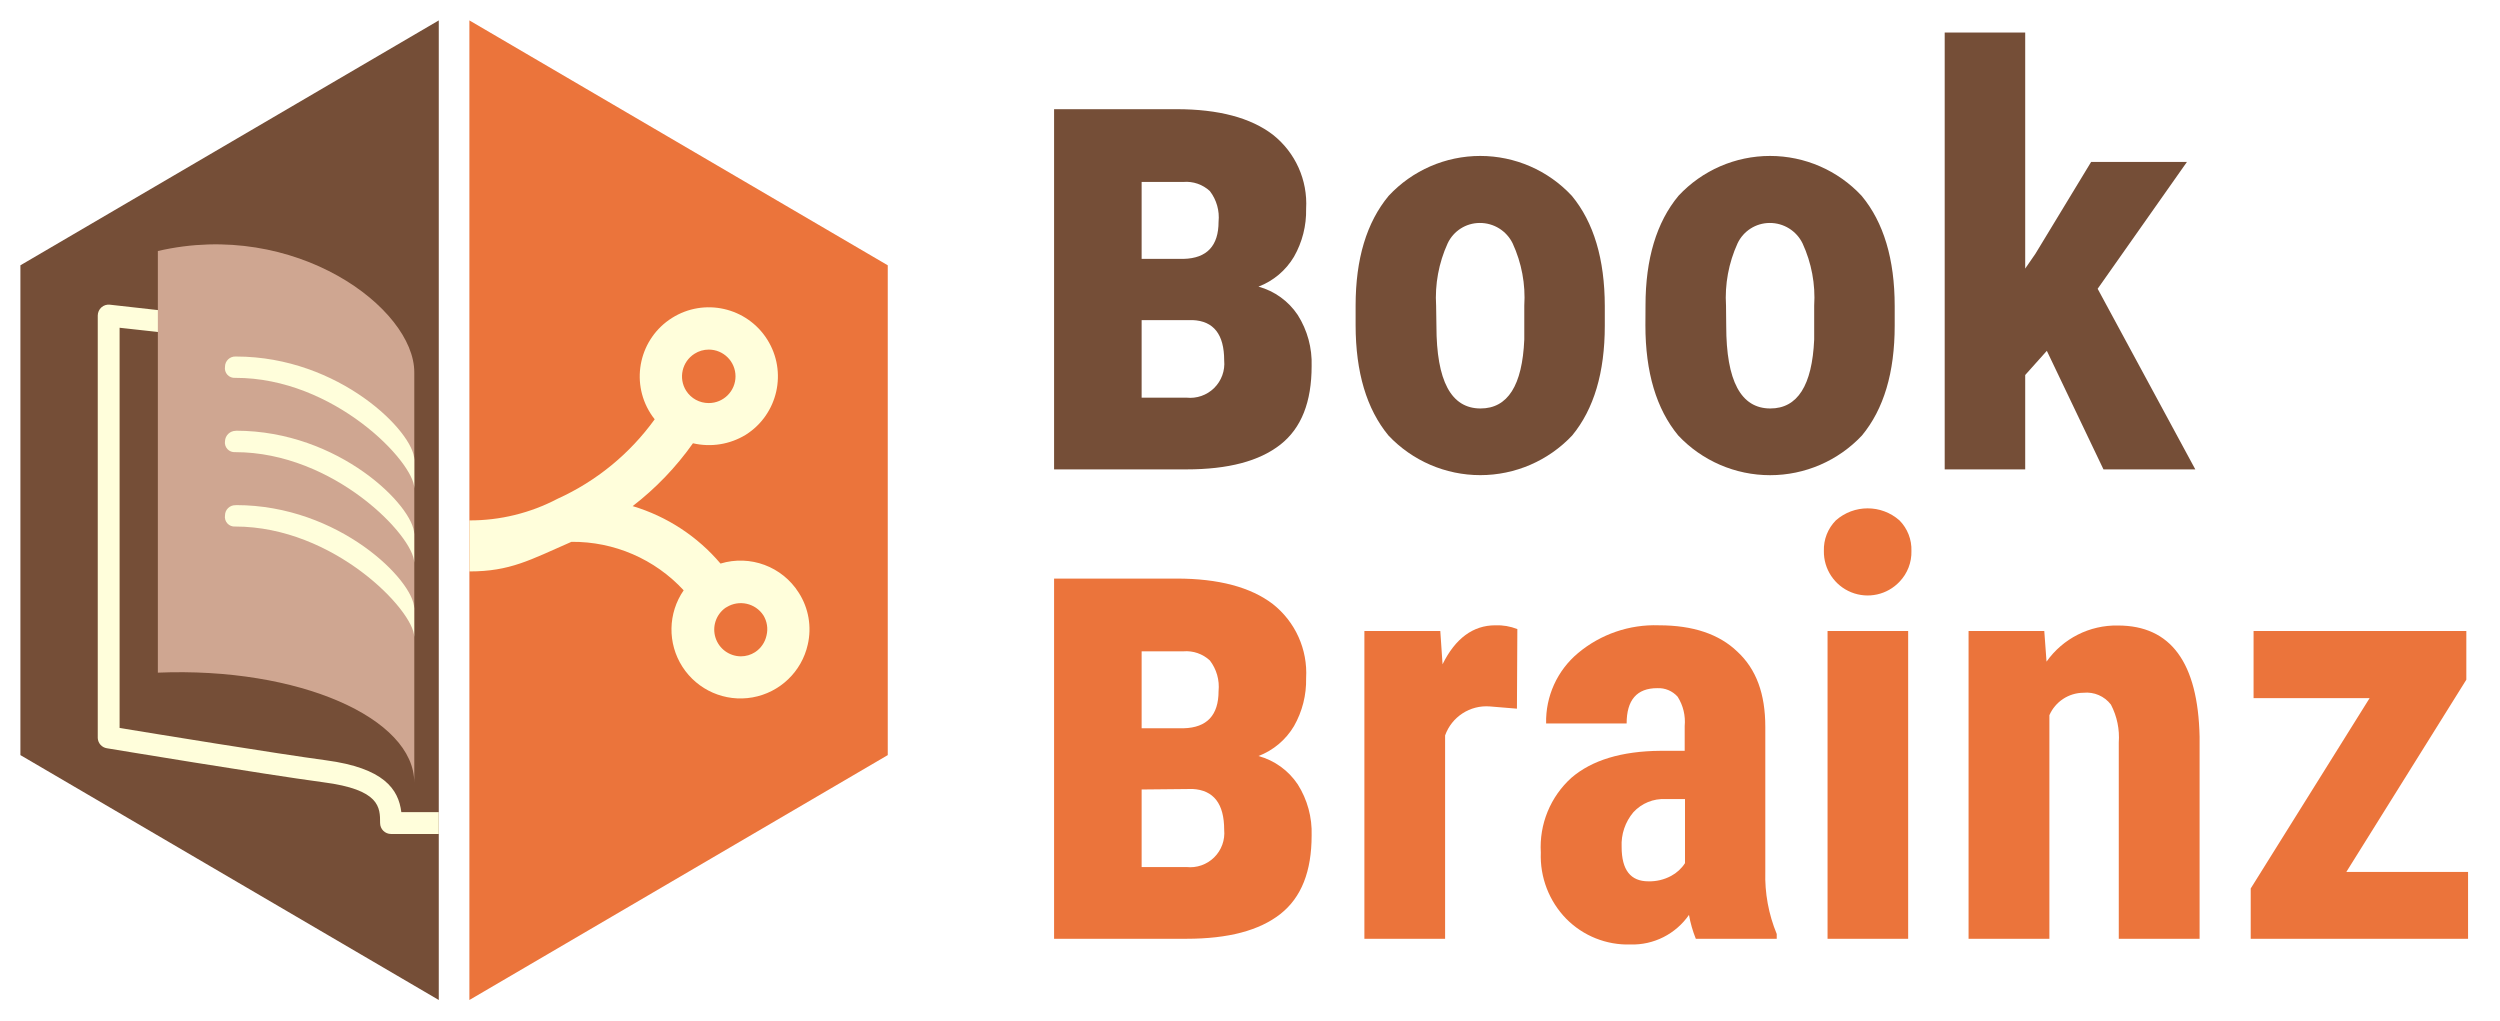
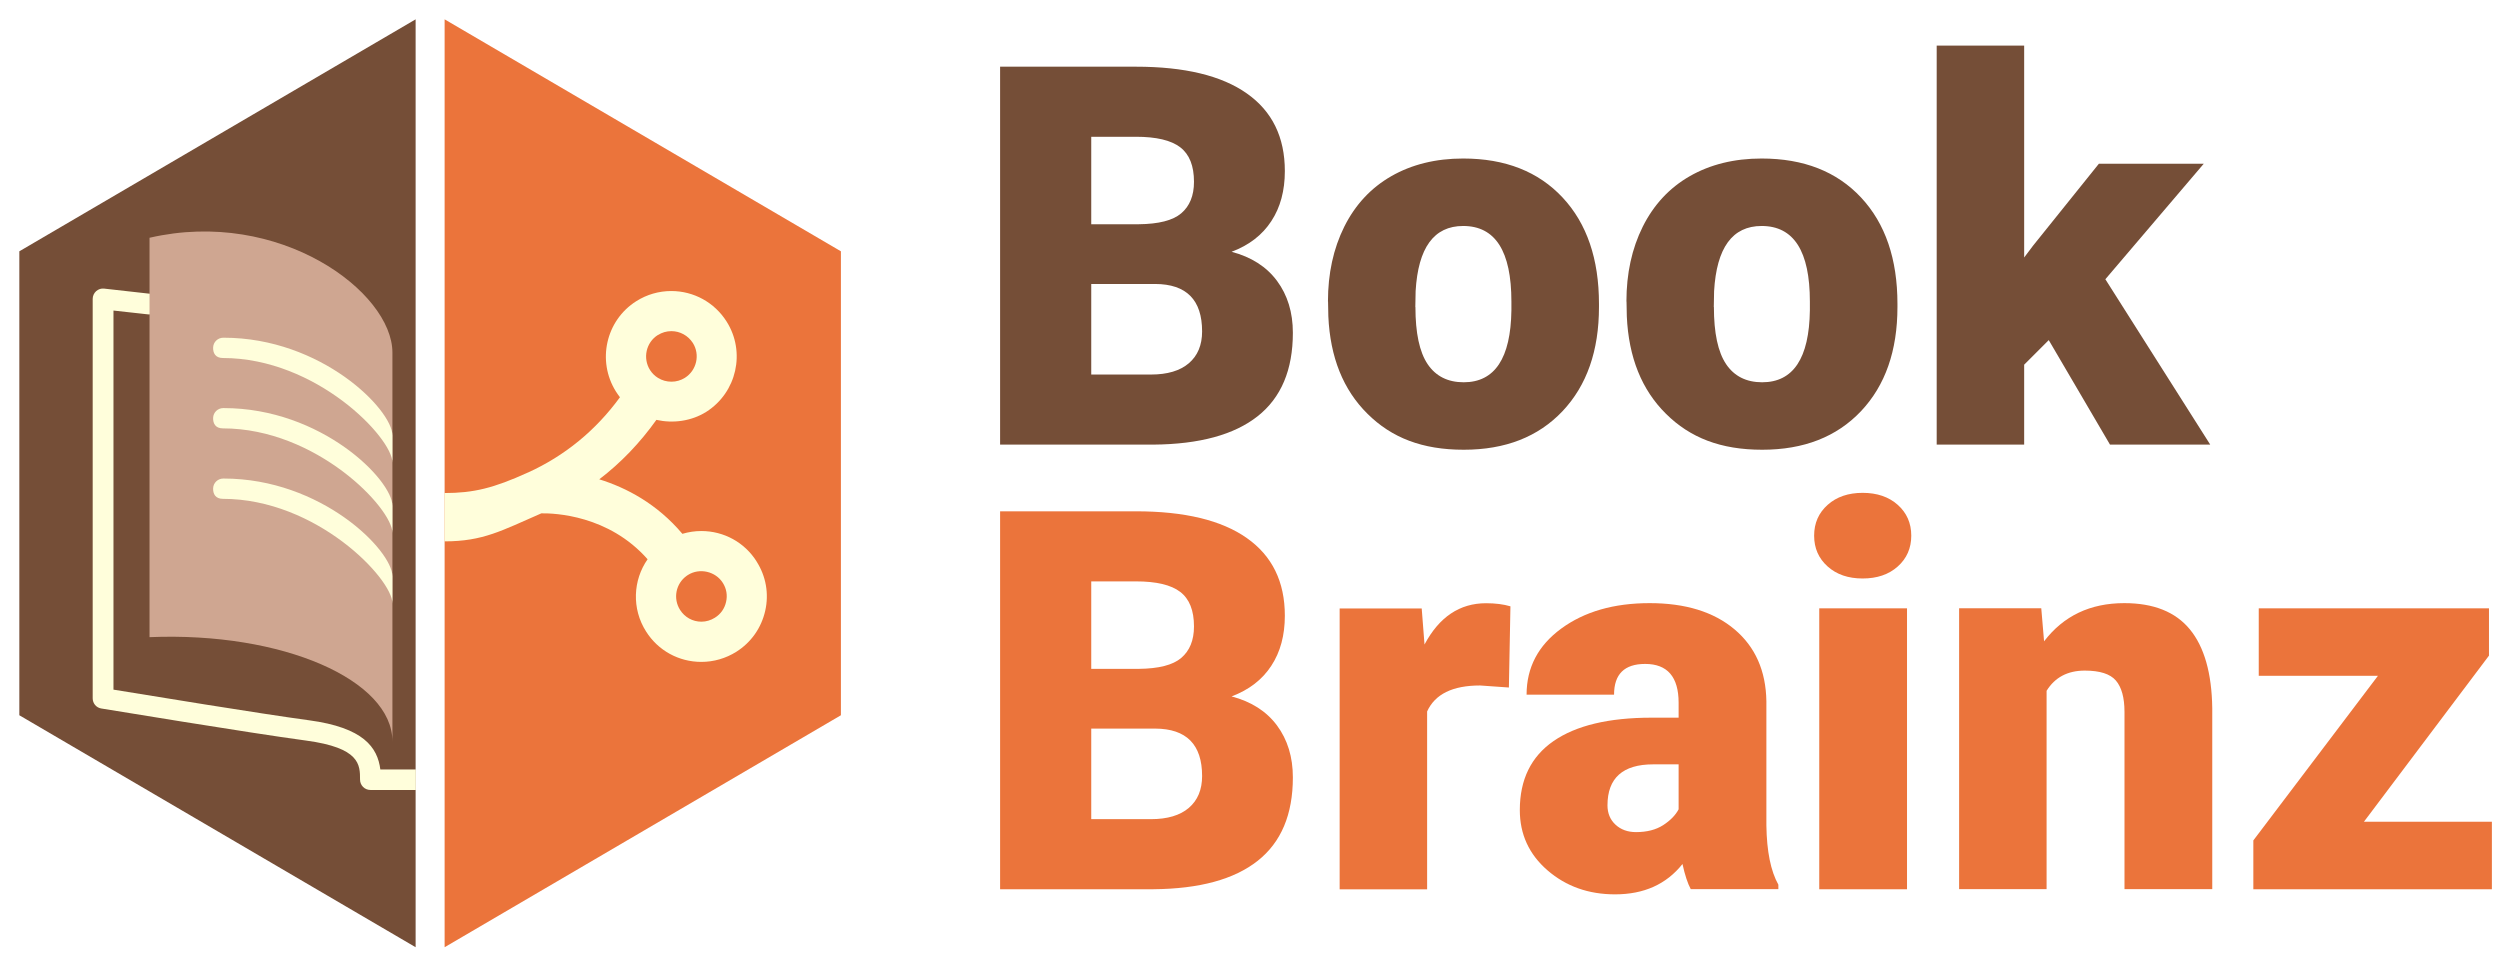
- <svg xmlns="http://www.w3.org/2000/svg" id="Layer_1" data-name="Layer 1" viewBox="0 0 245 100">
+ <svg xmlns="http://www.w3.org/2000/svg" id="a" viewBox="0 0 258.65 100">
  <defs>
-     <style>.cls-1{fill:#eb743b;}.cls-2{fill:#754e37;}.cls-3{fill:#fffedb;}.cls-4{fill:#cfa691;}</style>
+     <style>.b{fill:#cfa691;}.c{fill:#fffedb;}.d{fill:#754e37;}.e{fill:#eb743b;}</style>
  </defs>
-   <polygon class="cls-1" points="46 2 46 98 87 74 87 26 46 2" />
-   <polygon class="cls-2" points="43 2 2 26 2 74 43 98 43 2" />
-   <path class="cls-3" d="M78.28,58.09a6.75,6.75,0,0,0-7.67-2.86A18.09,18.09,0,0,0,62,49.6a28.62,28.62,0,0,0,5.91-6.16,6.91,6.91,0,0,0,5.17-.83,6.77,6.77,0,1,0-9.34-2.11,6.27,6.27,0,0,0,.42.59,23.88,23.88,0,0,1-9.52,7.79h0A18.45,18.45,0,0,1,46,51v5c4,0,5.93-1.12,10-2.9a14.78,14.78,0,0,1,11,4.75,6.76,6.76,0,1,0,12.16,5.32A6.64,6.64,0,0,0,78.28,58.09ZM68.06,34.67a2.57,2.57,0,0,1,1.4-.41,2.62,2.62,0,1,1,0,5.24,2.61,2.61,0,0,1-2.22-1.21A2.63,2.63,0,0,1,68.06,34.67Zm7.06,27.6A2.61,2.61,0,0,1,74,63.91a2.56,2.56,0,0,1-1.39.41,2.62,2.62,0,0,1-1.52-4.75l.12-.07a2.65,2.65,0,0,1,3.6.8A2.59,2.59,0,0,1,75.12,62.27Z" />
-   <path class="cls-3" d="M43,81.73H38.32a1.07,1.07,0,0,1-1.07-1.07c0-1.54,0-3.28-5.58-4-5.82-.78-21-3.3-21.19-3.33a1.06,1.06,0,0,1-.9-1V30.92a1.09,1.09,0,0,1,.36-.8,1.06,1.06,0,0,1,.83-.26l4.81.54a1.07,1.07,0,1,1-.23,2.12l-3.63-.4V71.34c3.36.55,15.27,2.5,20.24,3.17,5.65.76,7.09,2.81,7.37,5.08H43Z" />
-   <path class="cls-4" d="M40.6,36.48c0-6.28-11.68-15-25.13-11.88V65.92c13.81-.57,25.13,4.45,25.13,10.79Z" />
-   <path class="cls-3" d="M23.1,34.94a1,1,0,0,0-1.05,1,.94.94,0,0,0,1,1.09C32.74,37,40.6,45.3,40.6,47.86v-2.8c0-2.69-7.34-10.12-17.46-10.12Z" />
-   <path class="cls-3" d="M23.1,42.22a1.06,1.06,0,0,0-1.05,1,.94.94,0,0,0,1,1.09c9.68,0,17.54,8.26,17.54,10.83v-2.8c0-2.69-7.34-10.13-17.46-10.13Z" />
-   <path class="cls-3" d="M23.1,49.51a1,1,0,0,0-1.05,1,.94.94,0,0,0,1,1.09c9.68,0,17.54,8.25,17.54,10.82v-2.8c0-2.69-7.34-10.12-17.46-10.12Z" />
-   <path class="cls-2" d="M103.3,46V10.7h12c4.12,0,7.27.84,9.44,2.5A8.61,8.61,0,0,1,128,20.46a9.07,9.07,0,0,1-1.19,4.7,6.91,6.91,0,0,1-3.48,2.93,6.77,6.77,0,0,1,3.85,2.78,8.81,8.81,0,0,1,1.36,5c0,3.52-1,6.08-3.06,7.7S120.37,46,116.27,46Zm8.58-20.63H116c2.28-.06,3.42-1.28,3.42-3.64a4.23,4.23,0,0,0-.85-3,3.4,3.4,0,0,0-2.6-.9h-4.09Zm0,6v7.6h4.39a3.35,3.35,0,0,0,3.7-3.65q0-3.82-3.09-3.95Z" />
-   <path class="cls-2" d="M132.85,29.94q0-6.85,3.24-10.75a12.26,12.26,0,0,1,17.95,0q3.22,3.9,3.23,10.81v1.92q0,6.88-3.2,10.76a12.37,12.37,0,0,1-18,0q-3.21-3.89-3.22-10.8Zm7.92,2q0,8.09,4.32,8.09,4,0,4.29-6.75l0-3.32a12.68,12.68,0,0,0-1.14-6.11,3.56,3.56,0,0,0-3.23-2,3.48,3.48,0,0,0-3.14,2,12.82,12.82,0,0,0-1.13,6.11Z" />
-   <path class="cls-2" d="M161.26,29.94q0-6.85,3.23-10.75a12.26,12.26,0,0,1,17.95,0q3.24,3.9,3.24,10.81v1.92q0,6.88-3.21,10.76a12.36,12.36,0,0,1-18,0q-3.22-3.89-3.22-10.8Zm7.91,2q0,8.09,4.32,8.09,4,0,4.3-6.75l0-3.32a12.68,12.68,0,0,0-1.14-6.11,3.56,3.56,0,0,0-3.23-2,3.49,3.49,0,0,0-3.14,2,12.82,12.82,0,0,0-1.13,6.11Z" />
-   <path class="cls-2" d="M200.59,34.38l-2.12,2.37V46h-7.89V3.19h7.89V26.32l1-1.45,5.46-9h9.39l-8.75,12.43L215.14,46h-9Z" />
-   <path class="cls-1" d="M103.3,92V56.7h12c4.12,0,7.27.84,9.44,2.5A8.61,8.61,0,0,1,128,66.46a9.07,9.07,0,0,1-1.19,4.7,6.91,6.91,0,0,1-3.48,2.93,6.77,6.77,0,0,1,3.85,2.78,8.81,8.81,0,0,1,1.36,5c0,3.52-1,6.08-3.06,7.7S120.37,92,116.27,92Zm8.58-20.63H116c2.28-.06,3.42-1.28,3.42-3.64a4.23,4.23,0,0,0-.85-3,3.4,3.4,0,0,0-2.6-.9h-4.09Zm0,6v7.6h4.39a3.35,3.35,0,0,0,3.7-3.65q0-3.83-3.09-4Z" />
-   <path class="cls-1" d="M148.66,69.45,146,69.23a4.3,4.3,0,0,0-4.38,2.84V92h-7.91V61.84h7.44l.22,3.26c1.25-2.54,3-3.82,5.16-3.82a5.33,5.33,0,0,1,2.17.37Z" />
-   <path class="cls-1" d="M166.19,92a11.67,11.67,0,0,1-.67-2.34,6.74,6.74,0,0,1-5.74,2.9,8.49,8.49,0,0,1-6.28-2.51,8.8,8.8,0,0,1-2.5-6.5,9.14,9.14,0,0,1,3-7.33c2-1.72,4.92-2.61,8.71-2.64h2.39V71.15a4.57,4.57,0,0,0-.69-2.87,2.51,2.51,0,0,0-2-.84c-2,0-3,1.16-3,3.46h-7.89a8.72,8.72,0,0,1,3.13-6.9,11.71,11.71,0,0,1,7.93-2.72q5,0,7.68,2.58C172.12,65.58,173,68,173,71.23V85.42a14.86,14.86,0,0,0,1.12,6.11V92Zm-4.65-5.63a4.46,4.46,0,0,0,2.23-.53,3.69,3.69,0,0,0,1.36-1.25V78.31h-1.89a4,4,0,0,0-3.17,1.29A4.9,4.9,0,0,0,158.92,83C158.92,85.25,159.79,86.37,161.54,86.37Z" />
-   <path class="cls-1" d="M178.74,54a4.07,4.07,0,0,1,1.17-3,4.71,4.71,0,0,1,6.24,0,4.07,4.07,0,0,1,1.17,3,4.18,4.18,0,0,1-1.16,3,4.29,4.29,0,0,1-7.42-3ZM187,92H179.1V61.84H187Z" />
-   <path class="cls-1" d="M200.34,61.84l.22,3a8.37,8.37,0,0,1,7-3.54q7.77,0,8,10.9V92h-7.92V72.77a6.93,6.93,0,0,0-.77-3.72,3,3,0,0,0-2.69-1.16,3.67,3.67,0,0,0-3.34,2.2V92h-7.92V61.84Z" />
-   <path class="cls-1" d="M229.94,85.45h11.93V92h-21.3V87.07l11.65-18.65H220.85V61.84H241.7v4.77Z" />
+   <g>
+     <polygon class="e" points="46 2 46 98 87 74 87 26 46 2" />
+     <polygon class="d" points="43 2 2 26 2 74 43 98 43 2" />
+     <path class="c" d="M78.28,58.09c-1.24-1.97-3.38-3.15-5.72-3.15-.67,0-1.32,.1-1.96,.29-2.63-3.12-5.82-4.78-8.6-5.64,2.24-1.71,4.21-3.77,5.91-6.15,1.74,.39,3.63,.13,5.16-.83,3.16-2.01,4.1-6.2,2.1-9.35-1.25-1.97-3.39-3.15-5.72-3.15-1.28,0-2.53,.36-3.62,1.05-3.15,1.99-4.09,6.18-2.11,9.34,.13,.21,.27,.4,.42,.6-2.51,3.44-5.71,6.06-9.52,7.79h-.01c-3.53,1.61-5.62,2.12-8.62,2.12v5c4,0,5.93-1.12,10.02-2.9,1.37-.02,6.96,.18,10.99,4.75-1.51,2.16-1.66,5.11-.16,7.47,1.24,1.97,3.38,3.15,5.72,3.15,1.28,0,2.52-.36,3.61-1.04,1.54-.97,2.6-2.48,3-4.25,.4-1.76,.08-3.57-.89-5.09Zm-10.22-23.42c.42-.27,.9-.41,1.4-.41,.9,0,1.73,.46,2.22,1.22,.77,1.21,.4,2.84-.82,3.61-.41,.26-.9,.4-1.39,.4s-.97-.13-1.39-.39c-.34-.21-.62-.49-.83-.82-.77-1.22-.41-2.85,.81-3.62Zm7.06,27.6c-.15,.69-.56,1.27-1.16,1.64-.41,.26-.9,.41-1.39,.41-.91,0-1.73-.46-2.21-1.22-.75-1.18-.44-2.73,.69-3.53l.12-.08c1.21-.77,2.87-.37,3.61,.81,.38,.59,.5,1.29,.34,1.97Z" />
+     <g>
+       <path class="c" d="M43,81.73h-4.68c-.59,0-1.07-.48-1.07-1.07,0-1.54,0-3.29-5.58-4.04-5.82-.78-21.04-3.3-21.19-3.32-.52-.08-.89-.53-.89-1.05V30.92c0-.3,.13-.59,.36-.8,.23-.2,.53-.3,.83-.26l4.81,.54c.59,.07,1.01,.59,.95,1.18-.06,.59-.59,1.01-1.18,.95l-3.62-.4v39.22c3.36,.55,15.26,2.5,20.23,3.17,5.66,.76,7.09,2.81,7.38,5.09h3.67v2.14Z" />
+       <path class="b" d="M40.6,36.48c0-6.28-11.67-14.99-25.13-11.88v41.32c13.81-.57,25.13,4.45,25.13,10.79V36.48Z" />
+       <g>
+         <path class="c" d="M23.1,34.94c-.56,0-1.03,.44-1.05,1.01-.02,.58,.24,1.09,1.01,1.09,9.68,0,17.54,8.26,17.54,10.82v-2.8c0-2.69-7.34-10.12-17.46-10.12h-.04Z" />
+         <path class="c" d="M23.1,42.22c-.56,0-1.03,.44-1.05,1.01-.02,.58,.24,1.09,1.01,1.09,9.68,0,17.54,8.26,17.54,10.82v-2.8c0-2.69-7.34-10.12-17.46-10.12h-.04Z" />
+         <path class="c" d="M23.1,49.51c-.56,0-1.03,.44-1.05,1.01-.02,.58,.24,1.09,1.01,1.09,9.68,0,17.54,8.26,17.54,10.82v-2.8c0-2.69-7.34-10.12-17.46-10.12h-.04Z" />
+       </g>
+     </g>
+   </g>
+   <g>
+     <path class="d" d="M103.47,46V6.9h14.05c5.03,0,8.86,.92,11.48,2.77,2.62,1.84,3.93,4.52,3.93,8.03,0,2.02-.46,3.75-1.4,5.18-.93,1.43-2.3,2.49-4.11,3.17,2.04,.54,3.61,1.54,4.7,3.01,1.09,1.47,1.64,3.26,1.64,5.37,0,3.83-1.21,6.71-3.64,8.63-2.43,1.92-6.02,2.9-10.78,2.94h-15.87Zm9.43-22.8h4.91c2.06-.02,3.53-.39,4.4-1.13s1.32-1.82,1.32-3.26c0-1.65-.47-2.84-1.42-3.57-.95-.73-2.48-1.09-4.59-1.09h-4.62v9.05Zm0,6.18v9.37h6.18c1.7,0,3.01-.39,3.92-1.17,.91-.78,1.37-1.88,1.37-3.29,0-3.26-1.62-4.9-4.86-4.91h-6.61Z" />
+     <path class="d" d="M137.39,31.2c0-2.9,.56-5.48,1.69-7.75,1.13-2.26,2.75-4.01,4.86-5.22s4.59-1.83,7.44-1.83c4.35,0,7.78,1.35,10.29,4.04s3.76,6.36,3.76,11v.32c0,4.53-1.26,8.12-3.77,10.78-2.52,2.66-5.92,3.99-10.22,3.99s-7.46-1.24-9.96-3.72c-2.51-2.48-3.86-5.84-4.05-10.08l-.03-1.53Zm9.05,.56c0,2.69,.42,4.66,1.26,5.91s2.09,1.88,3.73,1.88c3.22,0,4.87-2.48,4.94-7.44v-.91c0-5.21-1.66-7.82-4.99-7.82-3.03,0-4.66,2.25-4.92,6.74l-.03,1.64Z" />
+     <path class="d" d="M168.27,31.2c0-2.9,.56-5.48,1.69-7.75,1.13-2.26,2.75-4.01,4.86-5.22s4.59-1.83,7.44-1.83c4.35,0,7.78,1.35,10.29,4.04s3.76,6.36,3.76,11v.32c0,4.53-1.26,8.12-3.77,10.78-2.52,2.66-5.92,3.99-10.22,3.99s-7.46-1.24-9.96-3.72c-2.51-2.48-3.86-5.84-4.05-10.08l-.03-1.53Zm9.05,.56c0,2.69,.42,4.66,1.26,5.91s2.09,1.88,3.73,1.88c3.22,0,4.87-2.48,4.94-7.44v-.91c0-5.21-1.66-7.82-4.99-7.82-3.03,0-4.66,2.25-4.92,6.74l-.03,1.64Z" />
+     <path class="d" d="M211.97,35.18l-2.55,2.55v8.27h-9.05V4.72h9.05V26.64l.91-1.21,6.82-8.49h10.85l-10.18,11.95,10.85,17.11h-10.37l-6.34-10.82Z" />
+     <path class="e" d="M103.47,92V52.9h14.05c5.03,0,8.86,.92,11.48,2.77,2.62,1.84,3.93,4.52,3.93,8.03,0,2.02-.46,3.75-1.4,5.18-.93,1.43-2.3,2.49-4.11,3.17,2.04,.54,3.61,1.54,4.7,3.01,1.09,1.47,1.64,3.26,1.64,5.37,0,3.83-1.21,6.71-3.64,8.63-2.43,1.92-6.02,2.9-10.78,2.94h-15.87Zm9.43-22.8h4.91c2.06-.02,3.53-.39,4.4-1.13s1.32-1.82,1.32-3.26c0-1.65-.47-2.84-1.42-3.57-.95-.73-2.48-1.09-4.59-1.09h-4.62v9.05Zm0,6.18v9.37h6.18c1.7,0,3.01-.39,3.92-1.17,.91-.78,1.37-1.88,1.37-3.29,0-3.26-1.62-4.9-4.86-4.91h-6.61Z" />
+     <path class="e" d="M156.11,71.13l-2.98-.21c-2.85,0-4.67,.9-5.48,2.69v18.4h-9.05v-29.06h8.49l.29,3.73c1.52-2.85,3.64-4.27,6.37-4.27,.97,0,1.81,.11,2.52,.32l-.16,8.41Z" />
+     <path class="e" d="M174.93,92c-.32-.59-.61-1.46-.86-2.61-1.67,2.1-3.99,3.14-6.98,3.14-2.74,0-5.07-.83-6.98-2.48-1.92-1.66-2.87-3.74-2.87-6.24,0-3.15,1.16-5.53,3.49-7.14,2.33-1.61,5.71-2.42,10.15-2.42h2.79v-1.54c0-2.68-1.16-4.02-3.46-4.02-2.15,0-3.22,1.06-3.22,3.18h-9.05c0-2.81,1.2-5.09,3.59-6.84,2.39-1.75,5.44-2.63,9.14-2.63s6.63,.9,8.78,2.71c2.15,1.81,3.25,4.29,3.3,7.44v12.86c.04,2.67,.45,4.71,1.24,6.12v.46h-9.05Zm-5.67-5.91c1.13,0,2.06-.24,2.81-.72,.74-.48,1.28-1.03,1.6-1.64v-4.65h-2.63c-3.15,0-4.73,1.42-4.73,4.24,0,.82,.28,1.49,.83,2,.55,.51,1.26,.77,2.12,.77Z" />
+     <path class="e" d="M187.69,55.42c0-1.3,.47-2.36,1.4-3.19,.93-.83,2.14-1.24,3.62-1.24s2.7,.41,3.63,1.24c.93,.83,1.4,1.89,1.4,3.19s-.47,2.36-1.4,3.19-2.14,1.24-3.63,1.24-2.69-.41-3.62-1.24-1.4-1.89-1.4-3.19Zm9.61,36.58h-9.08v-29.06h9.08v29.06Z" />
+     <path class="e" d="M211.19,62.94l.29,3.41c2.01-2.63,4.77-3.95,8.3-3.95,3.03,0,5.29,.9,6.78,2.71,1.49,1.81,2.27,4.53,2.32,8.16v18.72h-9.08v-18.34c0-1.47-.3-2.55-.89-3.24s-1.67-1.03-3.22-1.03c-1.77,0-3.09,.7-3.95,2.09v20.52h-9.05v-29.06h8.49Z" />
+     <path class="e" d="M244.57,85.02h13.24v6.98h-24.68v-5.05l12.89-17.03h-12.33v-6.98h23.82v4.89l-12.94,17.19Z" />
+   </g>
</svg>
